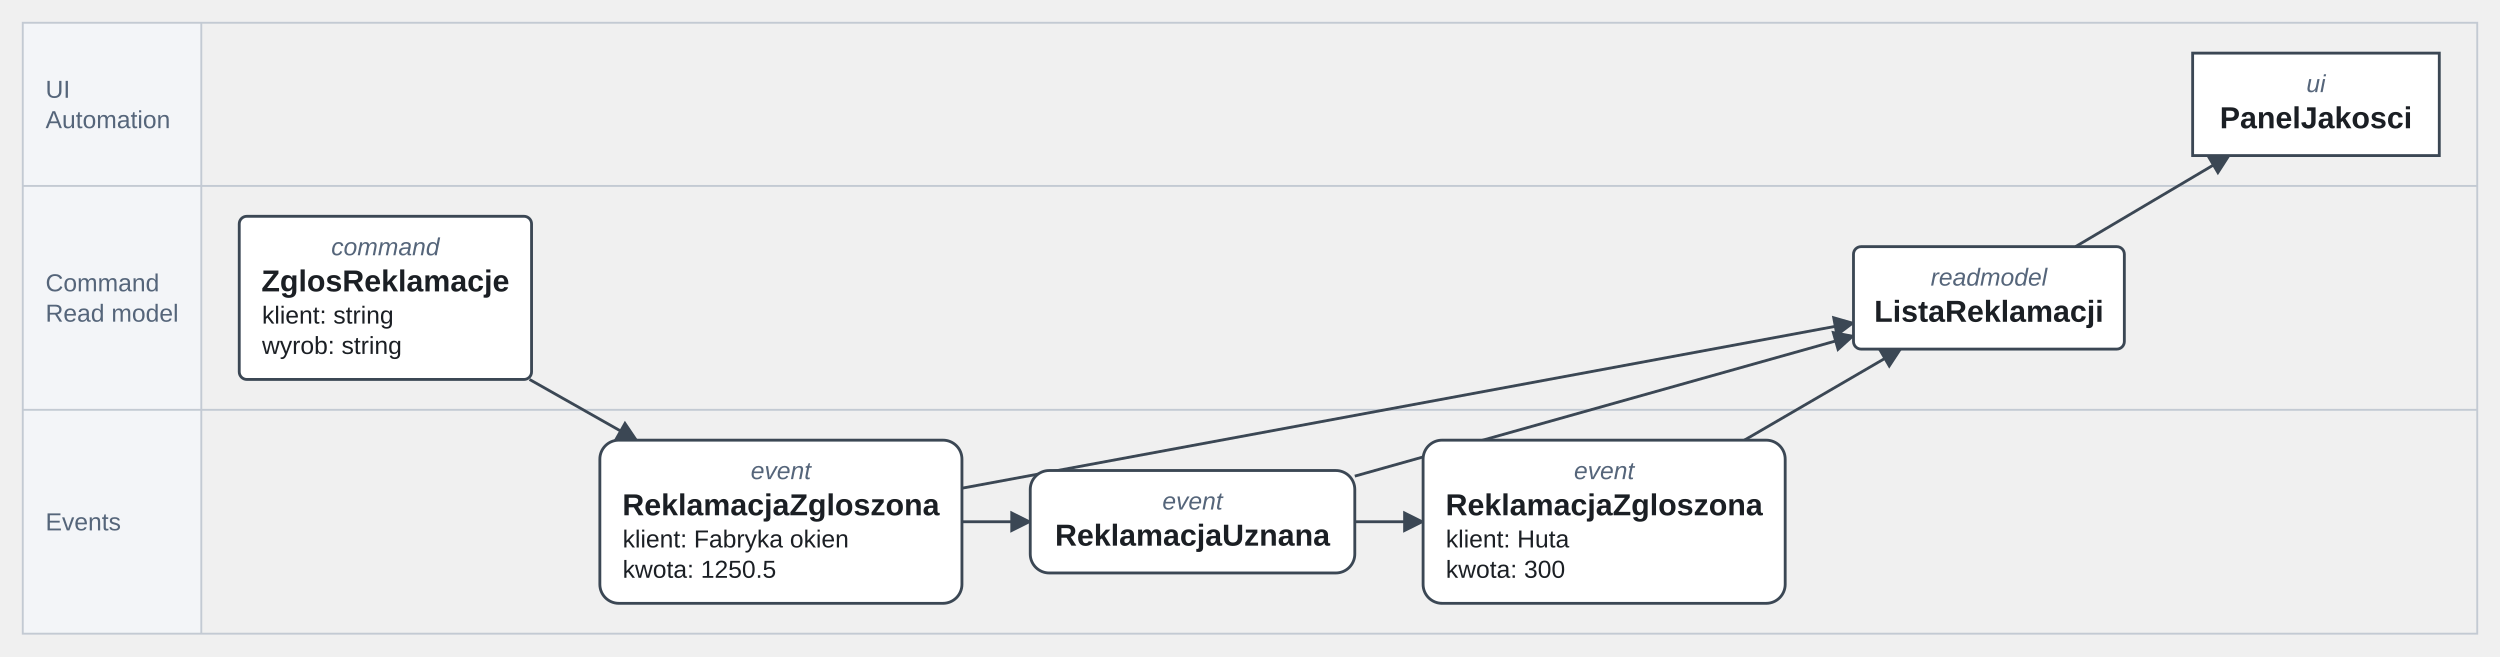
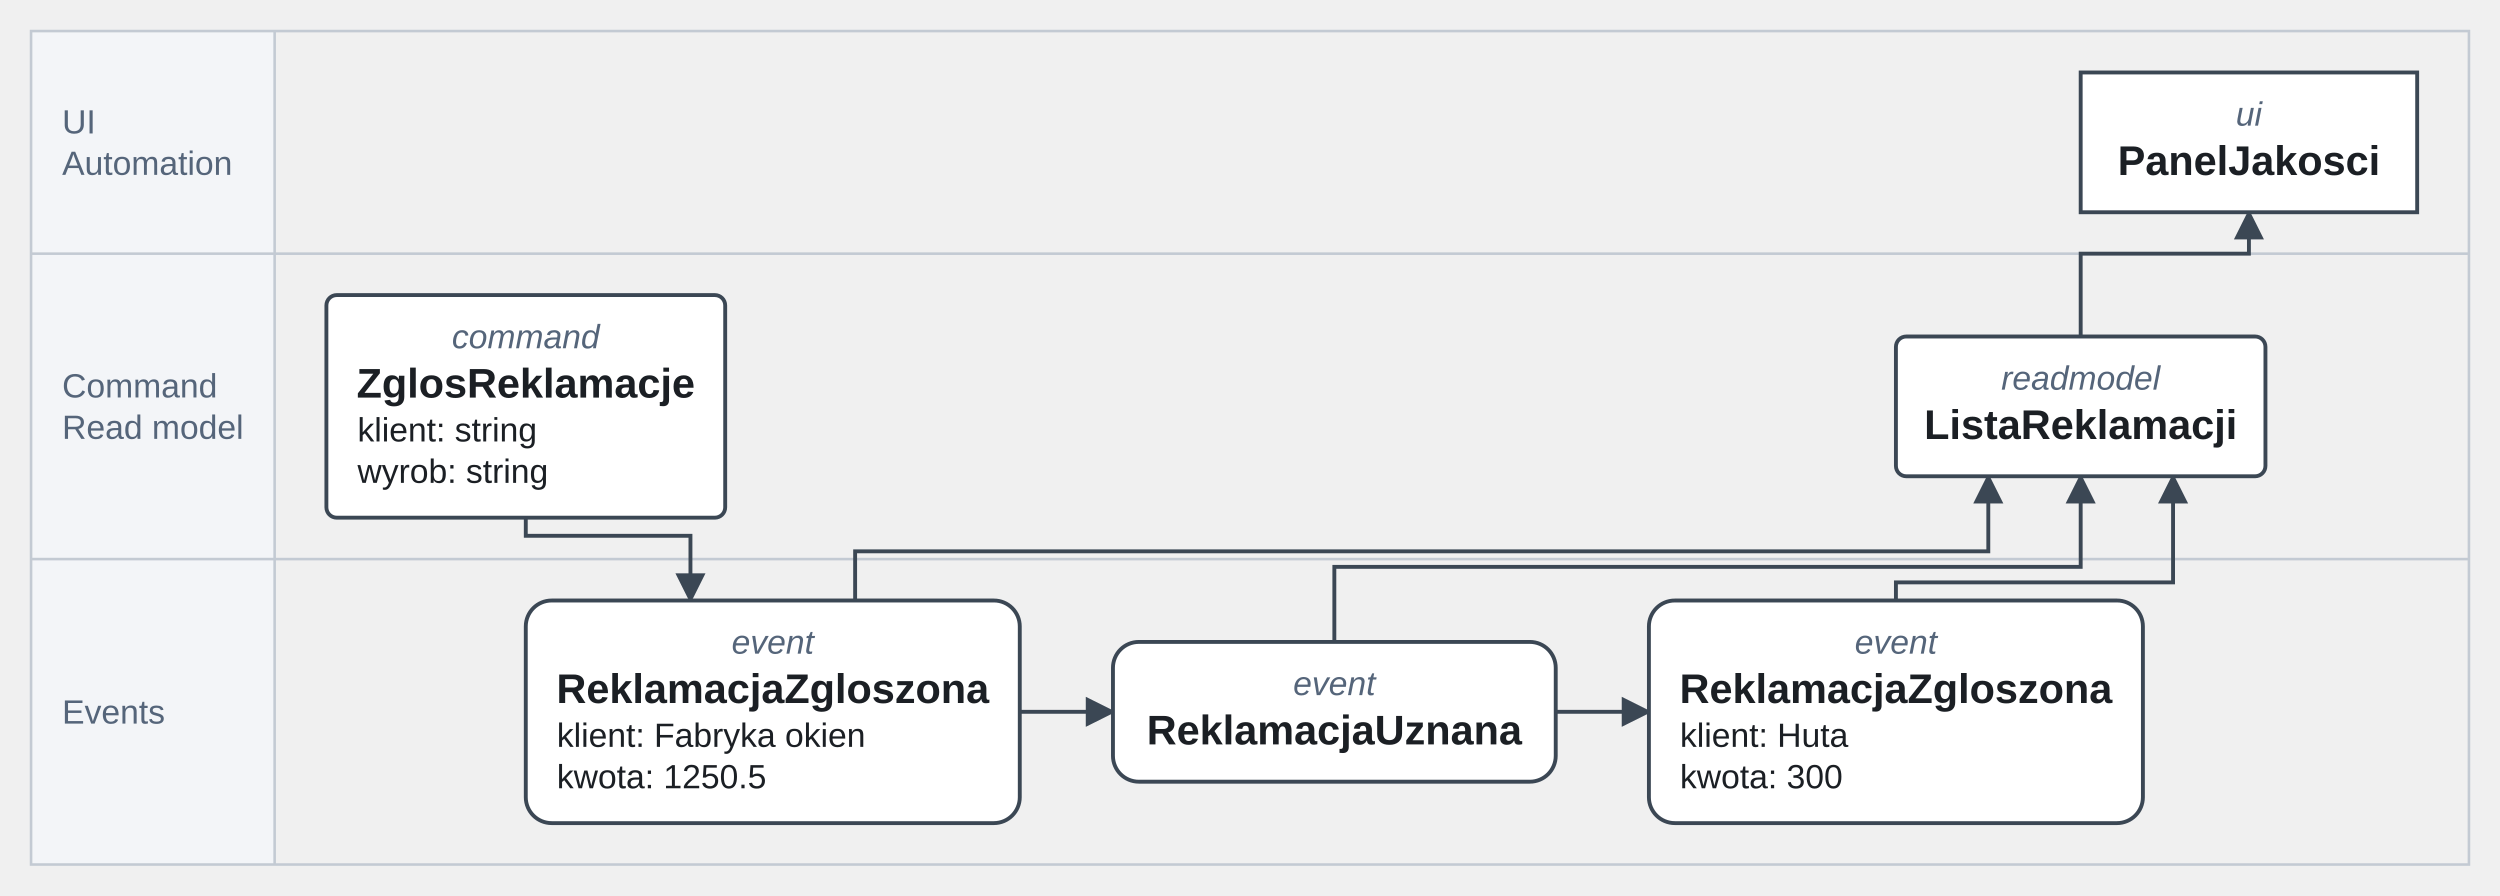
- <svg xmlns="http://www.w3.org/2000/svg" version="1.1" width="1317.69" height="346" viewBox="-12 -12 1317.69 346" role="img" font-family="Arimo, Arial, 'Liberation Sans', sans-serif" font-size="16">
+ <svg xmlns="http://www.w3.org/2000/svg" version="1.1" width="965.85" height="346" viewBox="-12 -12 965.85 346" role="img" font-family="Arimo, Arial, 'Liberation Sans', sans-serif" font-size="16">
  <g fill="#f3f5f8">
    <rect x="0" y="0" width="94.1" height="86" />
    <rect x="0" y="86" width="94.1" height="118" />
  </g>
-   <line x1="0" y1="86" x2="1293.69" y2="86" stroke="#c3cad3" stroke-width="1" />
+   <line x1="0" y1="86" x2="941.85" y2="86" stroke="#c3cad3" stroke-width="1" />
  <rect x="0" y="204" width="94.1" height="118" fill="#f3f5f8" />
  <g fill="none" stroke="#c3cad3" stroke-width="1">
-     <line x1="0" y1="204" x2="1293.69" y2="204" />
-     <rect x="0" y="0" width="1293.69" height="322" />
+     <line x1="0" y1="204" x2="941.85" y2="204" />
+     <rect x="0" y="0" width="941.85" height="322" />
    <line x1="94.1" y1="0" x2="94.1" y2="322" />
  </g>
-   <line x1="267.1" y1="188" x2="316.67" y2="216.06" stroke="#3b4754" stroke-width="1.5" />
-   <polygon points="323.63,220 312.47,219.43 317.39,210.72" fill="#3b4754" stroke="#3b4754" stroke-width="1" />
-   <line x1="495.02" y1="263" x2="523.02" y2="263" stroke="#3b4754" stroke-width="1.5" />
-   <polygon points="531.02,263 521.02,268 521.02,258" fill="#3b4754" stroke="#3b4754" stroke-width="1" />
-   <line x1="702.08" y1="263" x2="730.08" y2="263" stroke="#3b4754" stroke-width="1.5" />
-   <polygon points="738.08,263 728.08,268 728.08,258" fill="#3b4754" stroke="#3b4754" stroke-width="1" />
-   <line x1="495.02" y1="245.32" x2="957.06" y2="159.69" stroke="#3b4754" stroke-width="1.5" />
-   <polygon points="964.93,158.23 956.01,164.97 954.19,155.13" fill="#3b4754" stroke="#3b4754" stroke-width="1" />
-   <line x1="702.08" y1="238.96" x2="957.23" y2="167.23" stroke="#3b4754" stroke-width="1.5" />
-   <polygon points="964.93,165.07 956.66,172.59 953.95,162.96" fill="#3b4754" stroke="#3b4754" stroke-width="1" />
-   <line x1="907.41" y1="220" x2="982.99" y2="176.02" stroke="#3b4754" stroke-width="1.5" />
-   <polygon points="989.91,172 983.78,181.35 978.75,172.71" fill="#3b4754" stroke="#3b4754" stroke-width="1" />
-   <line x1="1081.94" y1="118" x2="1156.18" y2="74.07" stroke="#3b4754" stroke-width="1.5" />
-   <polygon points="1163.06,70 1157,79.4 1151.91,70.79" fill="#3b4754" stroke="#3b4754" stroke-width="1" />
+   <polyline points="191.13,188 191.13,195 254.75,195 254.75,212" fill="none" stroke="#3b4754" stroke-width="1.5" />
+   <polygon points="254.75,220 249.75,210 259.75,210" fill="#3b4754" stroke="#3b4754" stroke-width="1" />
+   <polyline points="381.98,263 409.98,263" fill="none" stroke="#3b4754" stroke-width="1.5" />
+   <polygon points="417.98,263 407.98,268 407.98,258" fill="#3b4754" stroke="#3b4754" stroke-width="1" />
+   <polyline points="589.04,263 617.04,263" fill="none" stroke="#3b4754" stroke-width="1.5" />
+   <polygon points="625.04,263 615.04,268 615.04,258" fill="#3b4754" stroke="#3b4754" stroke-width="1" />
+   <polyline points="318.37,220 318.37,201 756.16,201 756.16,180" fill="none" stroke="#3b4754" stroke-width="1.5" />
+   <polygon points="756.16,172 761.16,182 751.16,182" fill="#3b4754" stroke="#3b4754" stroke-width="1" />
+   <polyline points="503.51,236 503.51,207 791.85,207 791.85,180" fill="none" stroke="#3b4754" stroke-width="1.5" />
+   <polygon points="791.85,172 796.85,182 786.85,182" fill="#3b4754" stroke="#3b4754" stroke-width="1" />
+   <polyline points="720.47,220 720.47,213 827.54,213 827.54,180" fill="none" stroke="#3b4754" stroke-width="1.5" />
+   <polygon points="827.54,172 832.54,182 822.54,182" fill="#3b4754" stroke="#3b4754" stroke-width="1" />
+   <polyline points="791.85,118 791.85,86 856.85,86 856.85,78" fill="none" stroke="#3b4754" stroke-width="1.5" />
+   <polygon points="856.85,70 861.85,80 851.85,80" fill="#3b4754" stroke="#3b4754" stroke-width="1" />
  <g fill="#ffffff" stroke="#3b4754" stroke-width="1.5">
    <rect x="114.1" y="102" width="154.07" height="86" rx="4" />
-     <rect x="304.17" y="220" width="190.85" height="86" rx="10" />
-     <rect x="531.02" y="236" width="171.06" height="54" rx="10" />
-     <rect x="738.08" y="220" width="190.85" height="86" rx="10" />
-     <rect x="964.93" y="118" width="142.76" height="54" rx="4" />
-     <rect x="1143.69" y="16" width="130" height="54" />
+     <rect x="191.13" y="220" width="190.85" height="86" rx="10" />
+     <rect x="417.98" y="236" width="171.06" height="54" rx="10" />
+     <rect x="625.04" y="220" width="190.85" height="86" rx="10" />
+     <rect x="720.47" y="118" width="142.76" height="54" rx="4" />
+     <rect x="791.85" y="16" width="130" height="54" />
  </g>
  <g fill="#55657a">
    <text x="12" y="39.55" font-size="13">UI</text>
    <text x="12" y="55.55" font-size="13">Automation</text>
    <text x="12" y="141.55" font-size="13">Command</text>
    <text x="12" y="157.55" font-size="13">Read model</text>
    <text x="12" y="267.55" font-size="13">Events</text>
  </g>
  <text x="191.13" y="122.55" text-anchor="middle" font-size="13" font-style="italic" fill="#55657a">command</text>
  <text x="191.13" y="141.6" text-anchor="middle" font-weight="bold" fill="#1b1f24">ZglosReklamacje</text>
  <g fill="#1b1f24">
    <text x="126.1" y="158.55" font-size="13">klient: string</text>
    <text x="126.1" y="174.55" font-size="13">wyrob: string</text>
  </g>
-   <text x="399.6" y="240.55" text-anchor="middle" font-size="13" font-style="italic" fill="#55657a">event</text>
-   <text x="399.6" y="259.6" text-anchor="middle" font-weight="bold" fill="#1b1f24">ReklamacjaZgloszona</text>
+   <text x="286.56" y="240.55" text-anchor="middle" font-size="13" font-style="italic" fill="#55657a">event</text>
+   <text x="286.56" y="259.6" text-anchor="middle" font-weight="bold" fill="#1b1f24">ReklamacjaZgloszona</text>
  <g fill="#1b1f24">
-     <text x="316.17" y="276.55" font-size="13">klient: Fabryka okien</text>
-     <text x="316.17" y="292.55" font-size="13">kwota: 1250.5</text>
+     <text x="203.13" y="276.55" font-size="13">klient: Fabryka okien</text>
+     <text x="203.13" y="292.55" font-size="13">kwota: 1250.5</text>
  </g>
-   <text x="616.55" y="256.55" text-anchor="middle" font-size="13" font-style="italic" fill="#55657a">event</text>
-   <text x="616.55" y="275.6" text-anchor="middle" font-weight="bold" fill="#1b1f24">ReklamacjaUznana</text>
-   <text x="833.51" y="240.55" text-anchor="middle" font-size="13" font-style="italic" fill="#55657a">event</text>
-   <text x="833.51" y="259.6" text-anchor="middle" font-weight="bold" fill="#1b1f24">ReklamacjaZgloszona</text>
+   <text x="503.51" y="256.55" text-anchor="middle" font-size="13" font-style="italic" fill="#55657a">event</text>
+   <text x="503.51" y="275.6" text-anchor="middle" font-weight="bold" fill="#1b1f24">ReklamacjaUznana</text>
+   <text x="720.47" y="240.55" text-anchor="middle" font-size="13" font-style="italic" fill="#55657a">event</text>
+   <text x="720.47" y="259.6" text-anchor="middle" font-weight="bold" fill="#1b1f24">ReklamacjaZgloszona</text>
  <g fill="#1b1f24">
-     <text x="750.08" y="276.55" font-size="13">klient: Huta</text>
-     <text x="750.08" y="292.55" font-size="13">kwota: 300</text>
+     <text x="637.04" y="276.55" font-size="13">klient: Huta</text>
+     <text x="637.04" y="292.55" font-size="13">kwota: 300</text>
  </g>
-   <text x="1036.31" y="138.55" text-anchor="middle" font-size="13" font-style="italic" fill="#55657a">readmodel</text>
-   <text x="1036.31" y="157.6" text-anchor="middle" font-weight="bold" fill="#1b1f24">ListaReklamacji</text>
-   <text x="1208.69" y="36.55" text-anchor="middle" font-size="13" font-style="italic" fill="#55657a">ui</text>
-   <text x="1208.69" y="55.6" text-anchor="middle" font-weight="bold" fill="#1b1f24">PanelJakosci</text>
+   <text x="791.85" y="138.55" text-anchor="middle" font-size="13" font-style="italic" fill="#55657a">readmodel</text>
+   <text x="791.85" y="157.6" text-anchor="middle" font-weight="bold" fill="#1b1f24">ListaReklamacji</text>
+   <text x="856.85" y="36.55" text-anchor="middle" font-size="13" font-style="italic" fill="#55657a">ui</text>
+   <text x="856.85" y="55.6" text-anchor="middle" font-weight="bold" fill="#1b1f24">PanelJakosci</text>
</svg>
